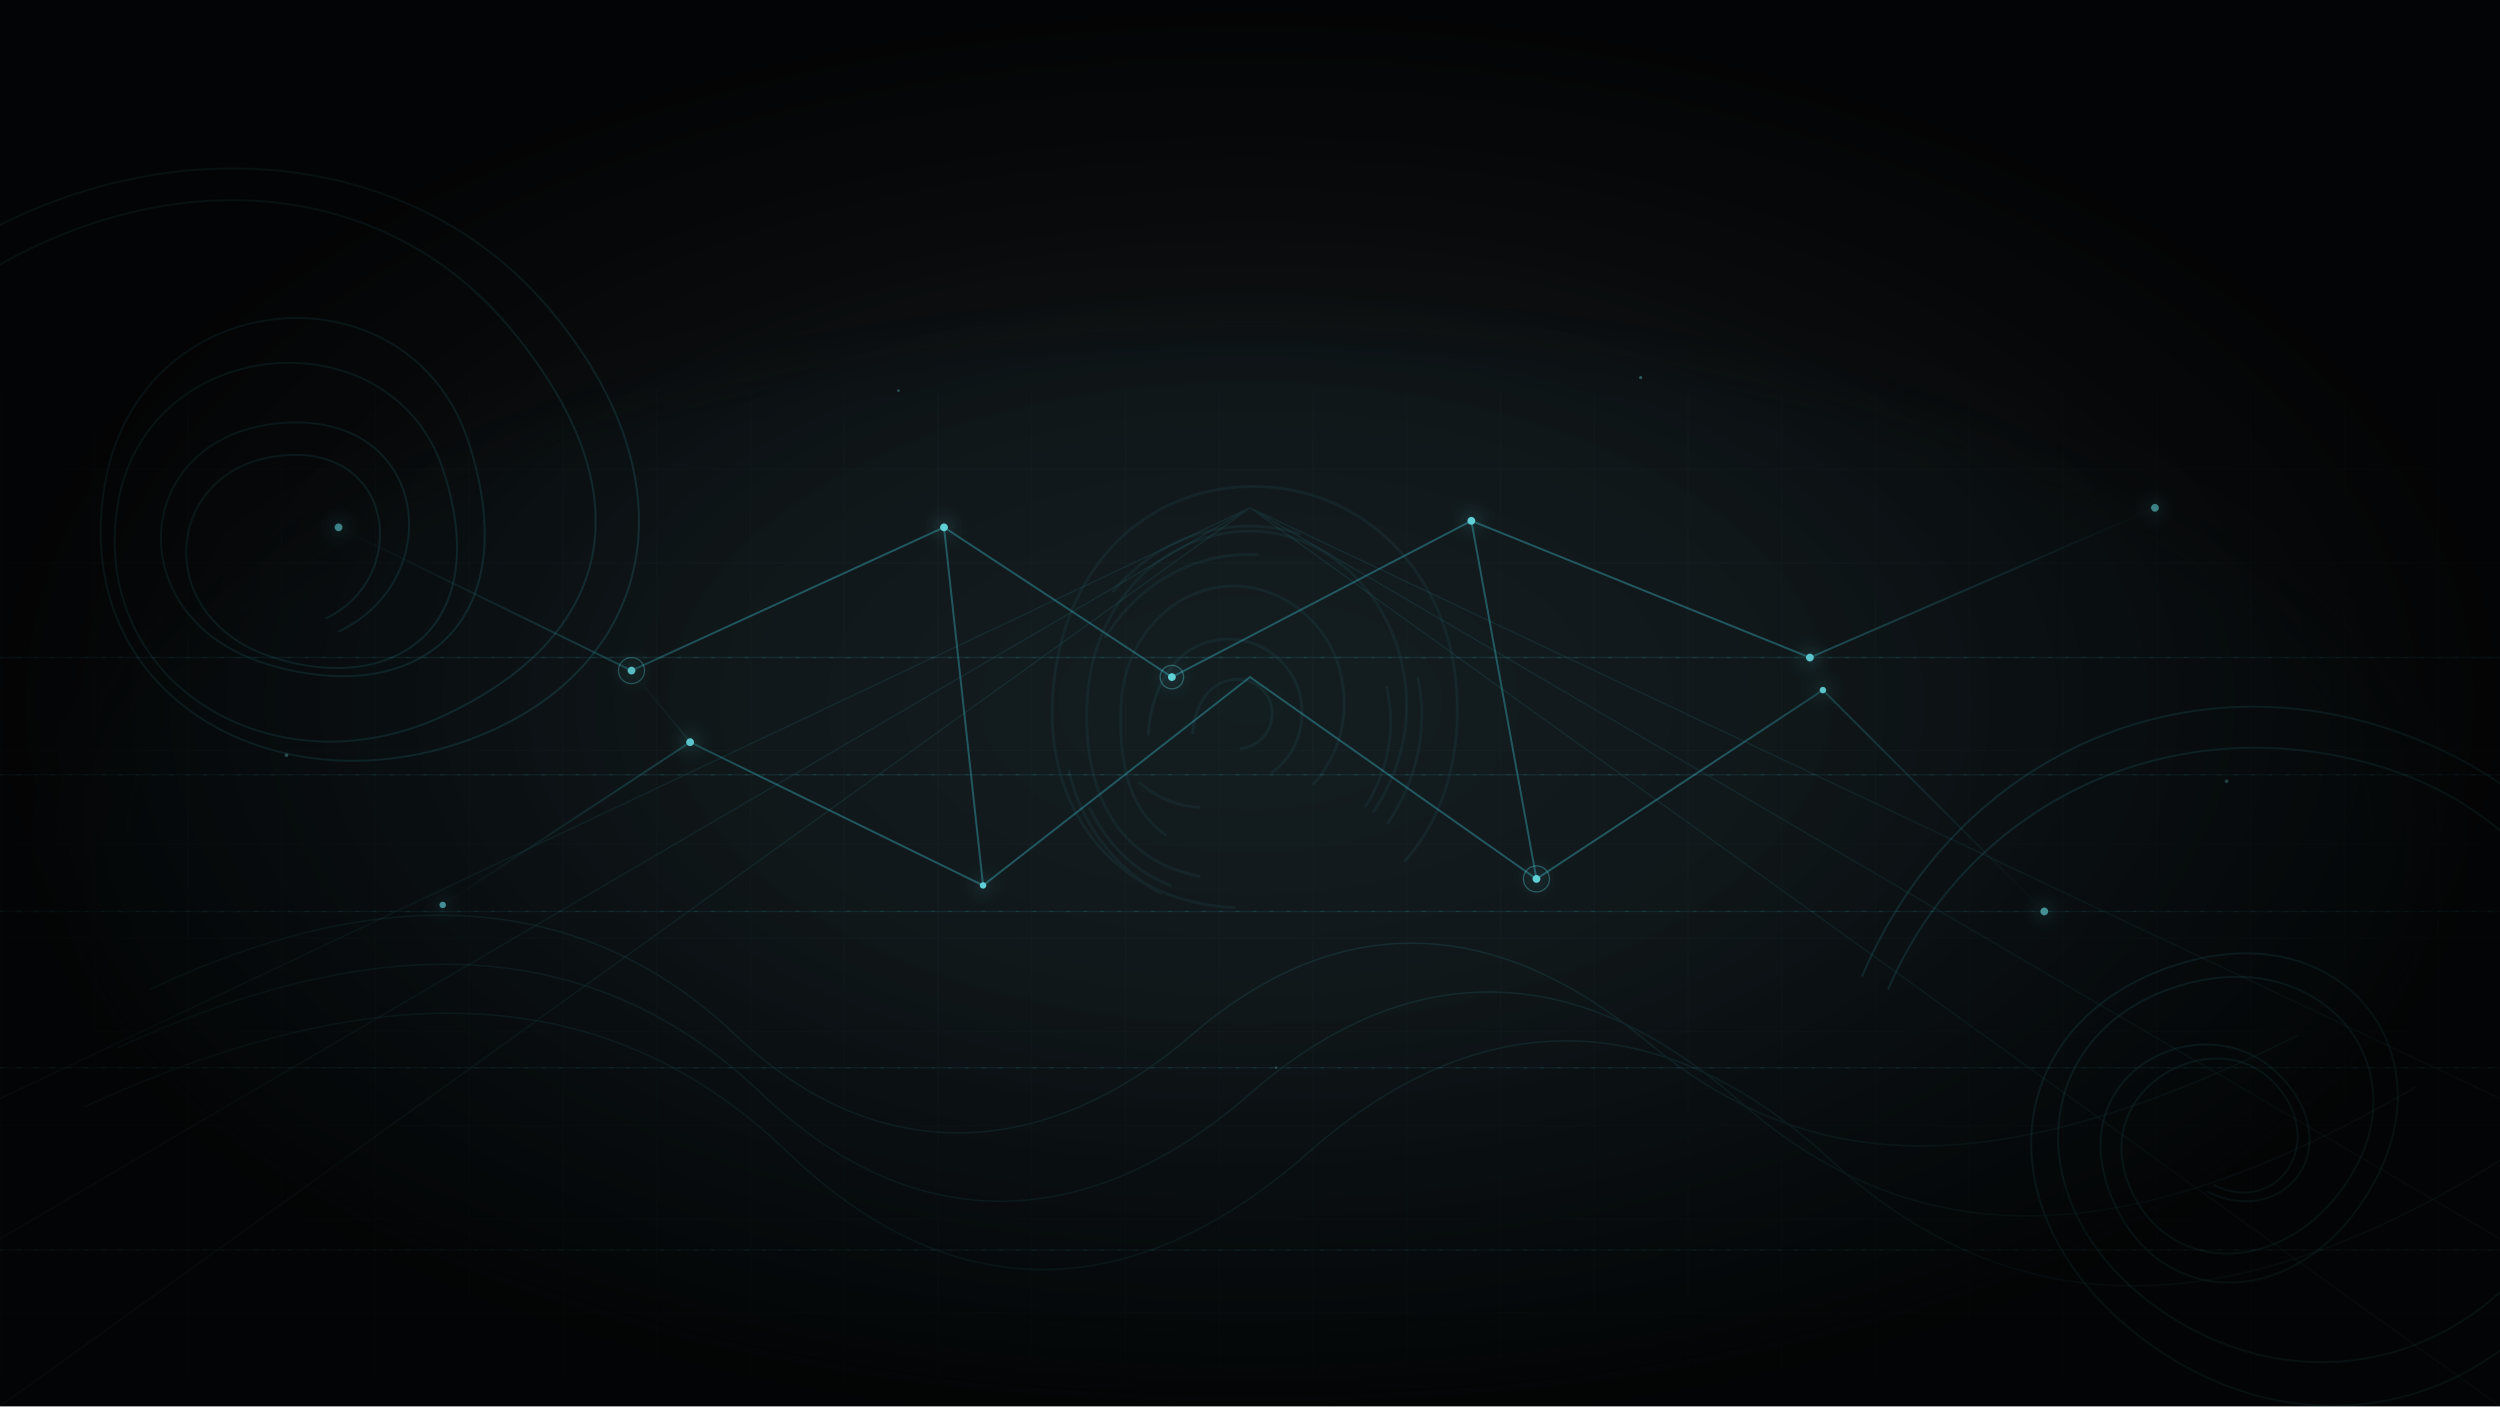
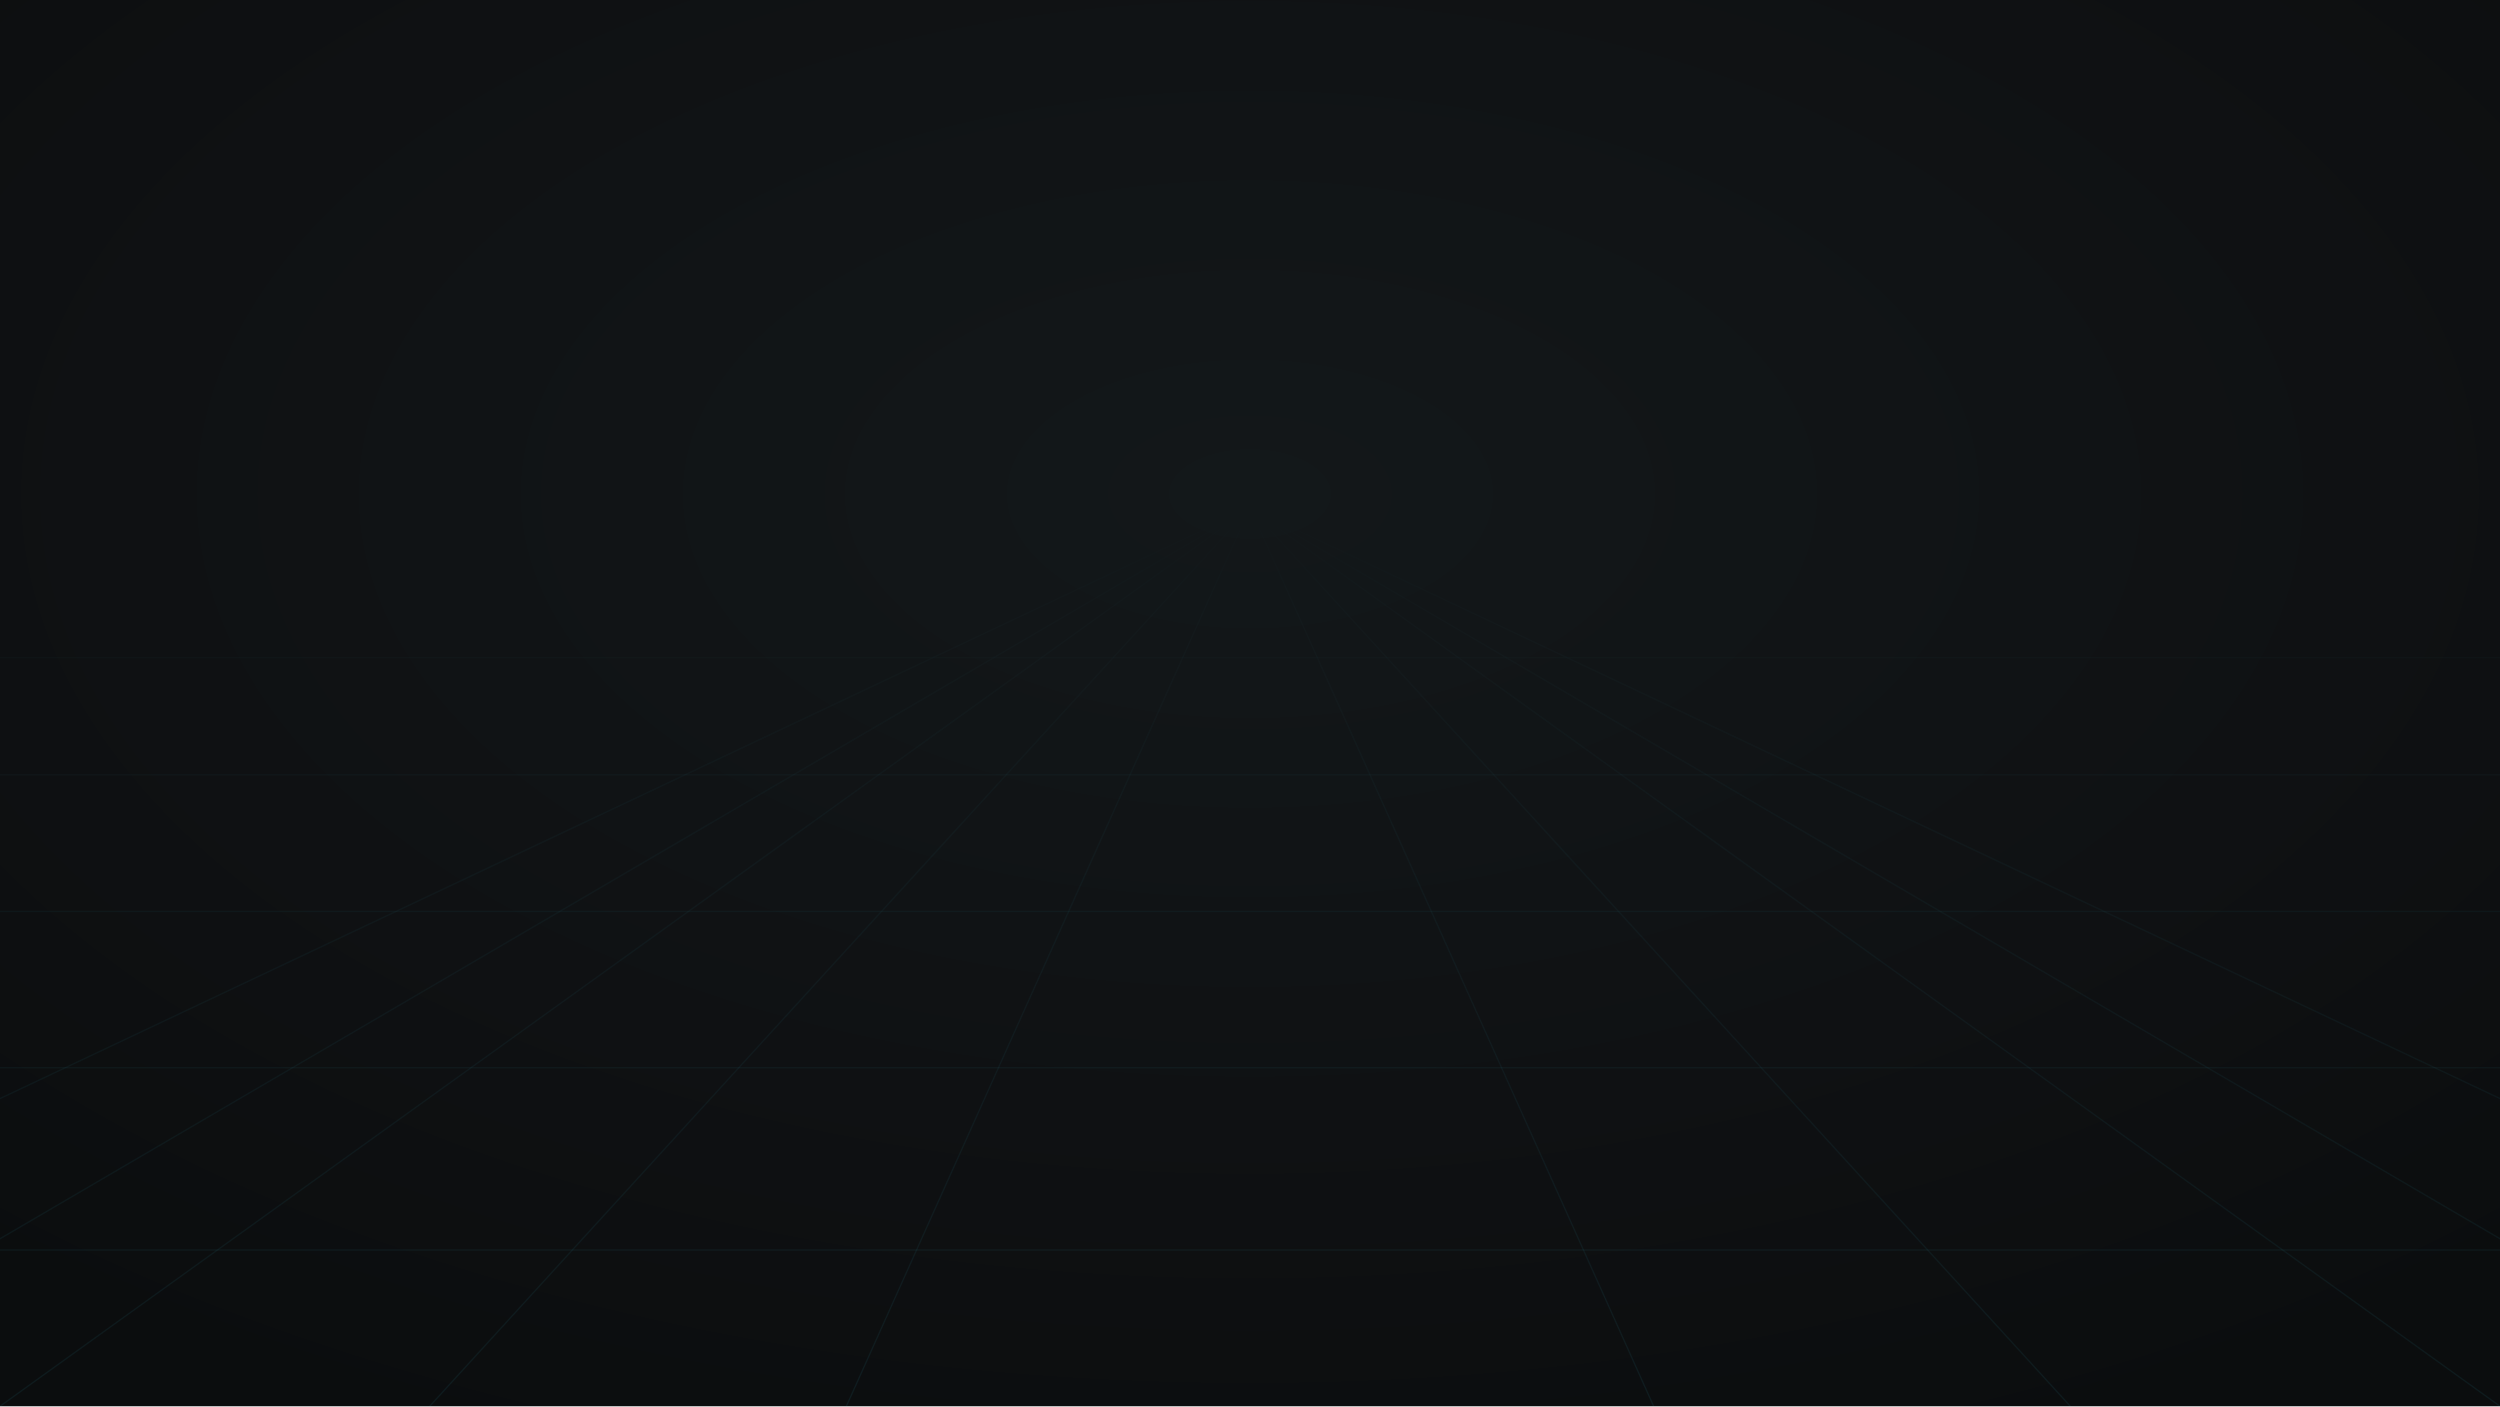
- <svg xmlns="http://www.w3.org/2000/svg" width="3840" height="2160" viewBox="0 0 1920 1080">
+ <svg xmlns="http://www.w3.org/2000/svg" width="3840" height="2160" viewBox="0 0 1920 1080" preserveAspectRatio="xMidYMid slice">
  <defs>
-     <radialGradient id="bg">
-       <stop stop-color="#141a1c" />
-       <stop offset=".55" stop-color="#0f1113" />
-       <stop offset="1" stop-color="#090b0d" />
-     </radialGradient>
-     <radialGradient id="shade">
-       <stop offset=".4" stop-color="#000" stop-opacity="0" />
-       <stop offset="1" stop-color="#000" stop-opacity=".62" />
+     <radialGradient id="bg" cx=".5" cy=".35" r=".75">
+       <stop stop-color="#13181a" />
+       <stop offset=".6" stop-color="#0f1113" />
+       <stop offset="1" stop-color="#0b0d0e" />
    </radialGradient>
    <linearGradient id="beam" x2="0" y2="1">
      <stop stop-color="#37aebd" stop-opacity="0" />
-       <stop offset=".48" stop-color="#37aebd" stop-opacity=".12" />
-       <stop offset=".52" stop-color="#7ce7ed" stop-opacity=".2" />
+       <stop offset=".5" stop-color="#37aebd" stop-opacity=".07" />
      <stop offset="1" stop-color="#37aebd" stop-opacity="0" />
    </linearGradient>
-     <linearGradient id="fadeLine">
-       <stop stop-color="#37aebd" stop-opacity="0" />
-       <stop offset=".2" stop-color="#37aebd" stop-opacity=".42" />
-       <stop offset=".8" stop-color="#37aebd" stop-opacity=".42" />
-       <stop offset="1" stop-color="#37aebd" stop-opacity="0" />
+     <linearGradient id="gridFade" x2="0" y2="1">
+       <stop stop-color="#fff" stop-opacity="0" />
+       <stop offset=".35" stop-color="#fff" stop-opacity=".5" />
+       <stop offset="1" stop-color="#fff" />
    </linearGradient>
-     <pattern id="grid" width="72" height="72" patternUnits="userSpaceOnUse">
-       <path d="M72 0H0V72" fill="none" stroke="#37aebd" stroke-opacity=".11" stroke-width="1" />
-     </pattern>
-     <filter id="glow" x="-200%" y="-200%" width="500%" height="500%">
-       <feGaussianBlur stdDeviation="7" result="b" />
-       <feMerge>
-         <feMergeNode in="b" />
-         <feMergeNode in="SourceGraphic" />
-       </feMerge>
-     </filter>
-     <filter id="soft">
-       <feGaussianBlur stdDeviation="24" />
-     </filter>
-     <clipPath id="frame">
-       <rect width="1920" height="1080" />
-     </clipPath>
+     <mask id="gm">
+       <rect y="390" width="1920" height="690" fill="url(#gridFade)" />
+     </mask>
  </defs>
-   <g clip-path="url(#frame)">
-     <rect width="1920" height="1080" fill="url(#bg)" />
-     <ellipse cx="960" cy="650" rx="900" ry="410" fill="#10343a" opacity=".13" filter="url(#soft)" />
-     <g opacity=".66" transform="translate(0 390)" fill="none" stroke="#37aebd" stroke-opacity=".18">
-       <path d="M0 690L960 0 1920 690M-220 690L960 0 2140 690M-500 690L960 0 2420 690" />
-       <path d="M0 115H1920M0 205H1920M0 310H1920M0 430H1920M0 570H1920M0 720H1920" />
-       <path d="M0 115H1920M0 205H1920M0 310H1920M0 430H1920M0 570H1920M0 720H1920" stroke-dasharray="3 10" stroke-opacity=".22" />
-     </g>
-     <rect y="300" width="1920" height="760" fill="url(#grid)" opacity=".38" transform="perspective(800px) rotateX(48deg)" />
-     <g fill="none" stroke="#37aebd" stroke-width="1.5" opacity=".2">
-       <path d="M-80 260C80 120 280 120 390 250s80 240-50 300-270-25-250-160 210-150 250-30-35 175-130 145-85-145 5-155 100 95 35 125" />
-       <path d="M-105 245C65 90 300 95 420 235s80 285-65 335-300-35-275-195 235-175 280-35-40 205-155 170-105-175 10-185 130 120 45 160" />
-       <path d="M1450 760c60-140 210-215 365-175s220 185 165 320-200 180-315 105-110-210 0-250 190 50 145 135-145 90-175 15 65-125 110-80 5 105-45 80" />
-       <path d="M1430 750c70-165 240-245 405-190s240 205 175 360-225 205-355 115-125-240 5-290 220 55 165 160-170 105-205 10 75-145 130-90 5 120-55 90" />
-     </g>
-     <g transform="translate(960 545)" fill="none" stroke="#37aebd" stroke-width="2.2" stroke-linecap="round" opacity=".075">
-       <path d="M-12 152C-105 148-160 75-151-17-143-105-87-165-9-171 78-177 145-114 157-31 165 27 151 81 119 116" />
-       <path d="M-39 128C-104 115-129 60-125-8-121-75-77-127-16-136 46-145 101-100 116-38 126 4 118 44 95 78" />
-       <path d="M-65 96C-94 76-101 39-99-5-96-51-66-87-25-94 18-101 59-70 69-30 78 5 68 35 49 57" />
-       <path d="M-85 56C-71 68-56 74-39 75M-78 19C-77-11-61-43-35-51 0-63 34-39 39-8 43 16 33 37 17 48" />
-       <path d="M-44 18C-43-1-33-18-18-22 1-28 18-13 17 4 16 19 6 28-7 30" />
-       <path d="M-139 47C-129 91-102 122-69 141M-105-91C-69-134-13-151 38-135M106 87C129 53 137 13 129-24" />
-       <path d="M-123 76C-108 106-87 125-61 135M-111-56C-82-101-39-121 6-119M89 74C107 45 112 13 105-17" />
-     </g>
-     <g fill="none" stroke="#37aebd" stroke-width="1.2" opacity=".13">
-       <path d="M115 760c190-90 340-70 450 35s240 95 350 0 230-95 350 5 260 115 500-5" />
-       <path d="M90 805c215-100 375-80 495 35s255 105 375 0 250-105 375 5 280 130 520-10" />
-       <path d="M65 850c240-110 410-90 540 35s270 115 400 0 270-115 400 5 300 145 540-15" />
-     </g>
-     <g fill="none" stroke="url(#fadeLine)" stroke-width="1.5">
-       <path d="M260 405L485 515 725 405 900 520 1130 400 1390 505 1655 390" />
-       <path d="M340 695L530 570 755 680 960 520 1180 675 1400 530 1570 700" />
-       <path d="M485 515L530 570M725 405L755 680M1130 400L1180 675M1390 505L1400 530" />
-     </g>
-     <g fill="#61d0d7" filter="url(#glow)">
-       <circle cx="260" cy="405" r="3" />
-       <circle cx="485" cy="515" r="3" />
-       <circle cx="725" cy="405" r="3" />
-       <circle cx="900" cy="520" r="3" />
-       <circle cx="1130" cy="400" r="3" />
-       <circle cx="1390" cy="505" r="3" />
-       <circle cx="1655" cy="390" r="3" />
-       <circle cx="340" cy="695" r="2.5" />
-       <circle cx="530" cy="570" r="3" />
-       <circle cx="755" cy="680" r="2.5" />
-       <circle cx="1180" cy="675" r="3" />
-       <circle cx="1400" cy="530" r="2.5" />
-       <circle cx="1570" cy="700" r="3" />
-     </g>
-     <g fill="none" stroke="#55d0d7" stroke-width="1" opacity=".35">
-       <circle cx="485" cy="515" r="10">
-         <animate attributeName="r" values="6;18;6" dur="8s" repeatCount="indefinite" />
-         <animate attributeName="opacity" values=".3;0;.3" dur="8s" repeatCount="indefinite" />
-       </circle>
-       <circle cx="1180" cy="675" r="10">
-         <animate attributeName="r" values="5;16;5" dur="10s" repeatCount="indefinite" />
-         <animate attributeName="opacity" values=".4;0;.4" dur="10s" repeatCount="indefinite" />
-       </circle>
-       <circle cx="900" cy="520" r="9">
-         <animate attributeName="r" values="5;15;5" dur="9s" repeatCount="indefinite" />
-         <animate attributeName="opacity" values=".35;0;.35" dur="9s" repeatCount="indefinite" />
-       </circle>
-     </g>
-     <g fill="#72dce1">
-       <circle cx="220" cy="580" r="1.4" opacity=".5">
-         <animate attributeName="cy" values="580;550;580" dur="18s" repeatCount="indefinite" />
-       </circle>
-       <circle cx="690" cy="300" r="1" opacity=".4">
-         <animate attributeName="cy" values="300;330;300" dur="22s" repeatCount="indefinite" />
-       </circle>
-       <circle cx="1260" cy="290" r="1.2" opacity=".45">
-         <animate attributeName="cy" values="290;265;290" dur="20s" repeatCount="indefinite" />
-       </circle>
-       <circle cx="1710" cy="600" r="1.5" opacity=".4">
-         <animate attributeName="cy" values="600;570;600" dur="25s" repeatCount="indefinite" />
-       </circle>
-       <circle cx="980" cy="820" r="1" opacity=".32">
-         <animate attributeName="cy" values="820;790;820" dur="21s" repeatCount="indefinite" />
-       </circle>
-     </g>
-     <rect x="0" y="-200" width="1920" height="130" fill="url(#beam)" opacity=".55">
-       <animate attributeName="y" values="-200;1180;-200" dur="20s" repeatCount="indefinite" />
-     </rect>
-     <rect width="1920" height="1080" fill="url(#shade)" />
+   <rect width="1920" height="1080" fill="url(#bg)" />
+   <g mask="url(#gm)" fill="none" stroke="#37aebd" stroke-opacity=".09">
+     <path d="M960 390L-500 1080M960 390L-220 1080M960 390L0 1080M960 390L330 1080M960 390L650 1080M960 390L1270 1080M960 390L1590 1080M960 390L1920 1080M960 390L2140 1080M960 390L2420 1080" />
+     <path d="M0 505H1920M0 595H1920M0 700H1920M0 820H1920M0 960H1920" />
  </g>
+   <rect y="-160" width="1920" height="160" fill="url(#beam)">
+     <animate attributeName="y" values="-160;1080" dur="14s" repeatCount="indefinite" />
+   </rect>
</svg>
